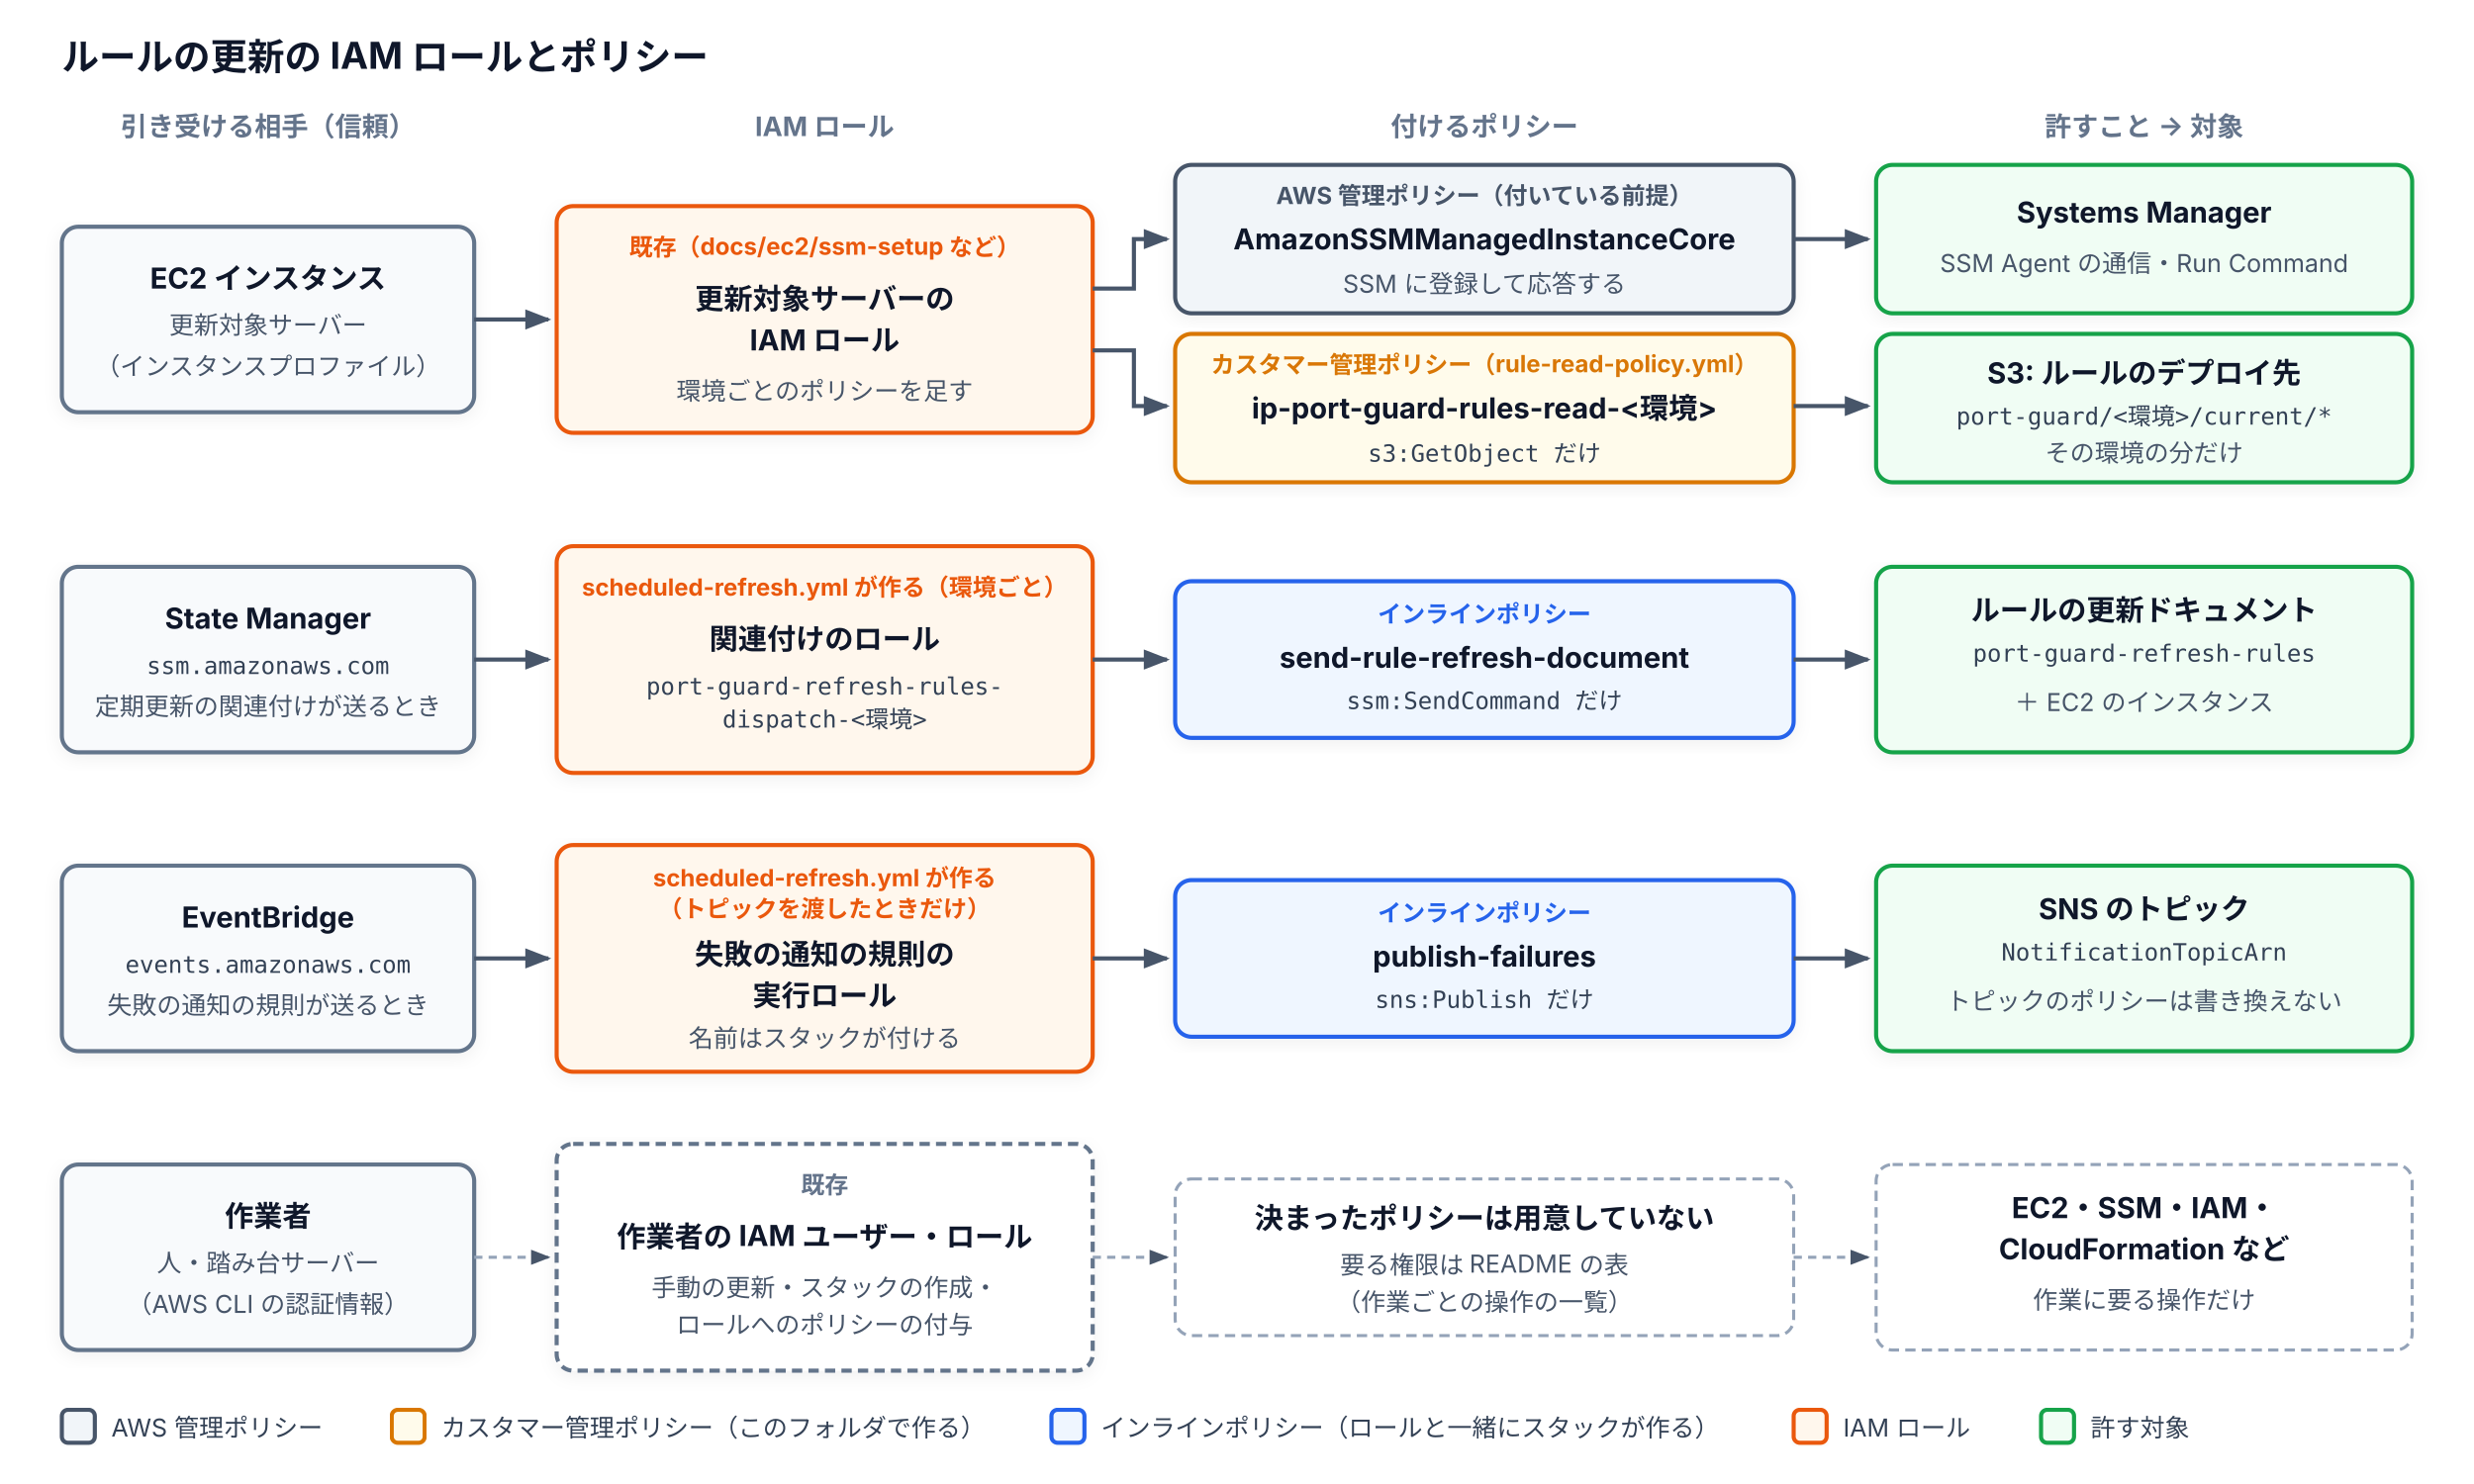
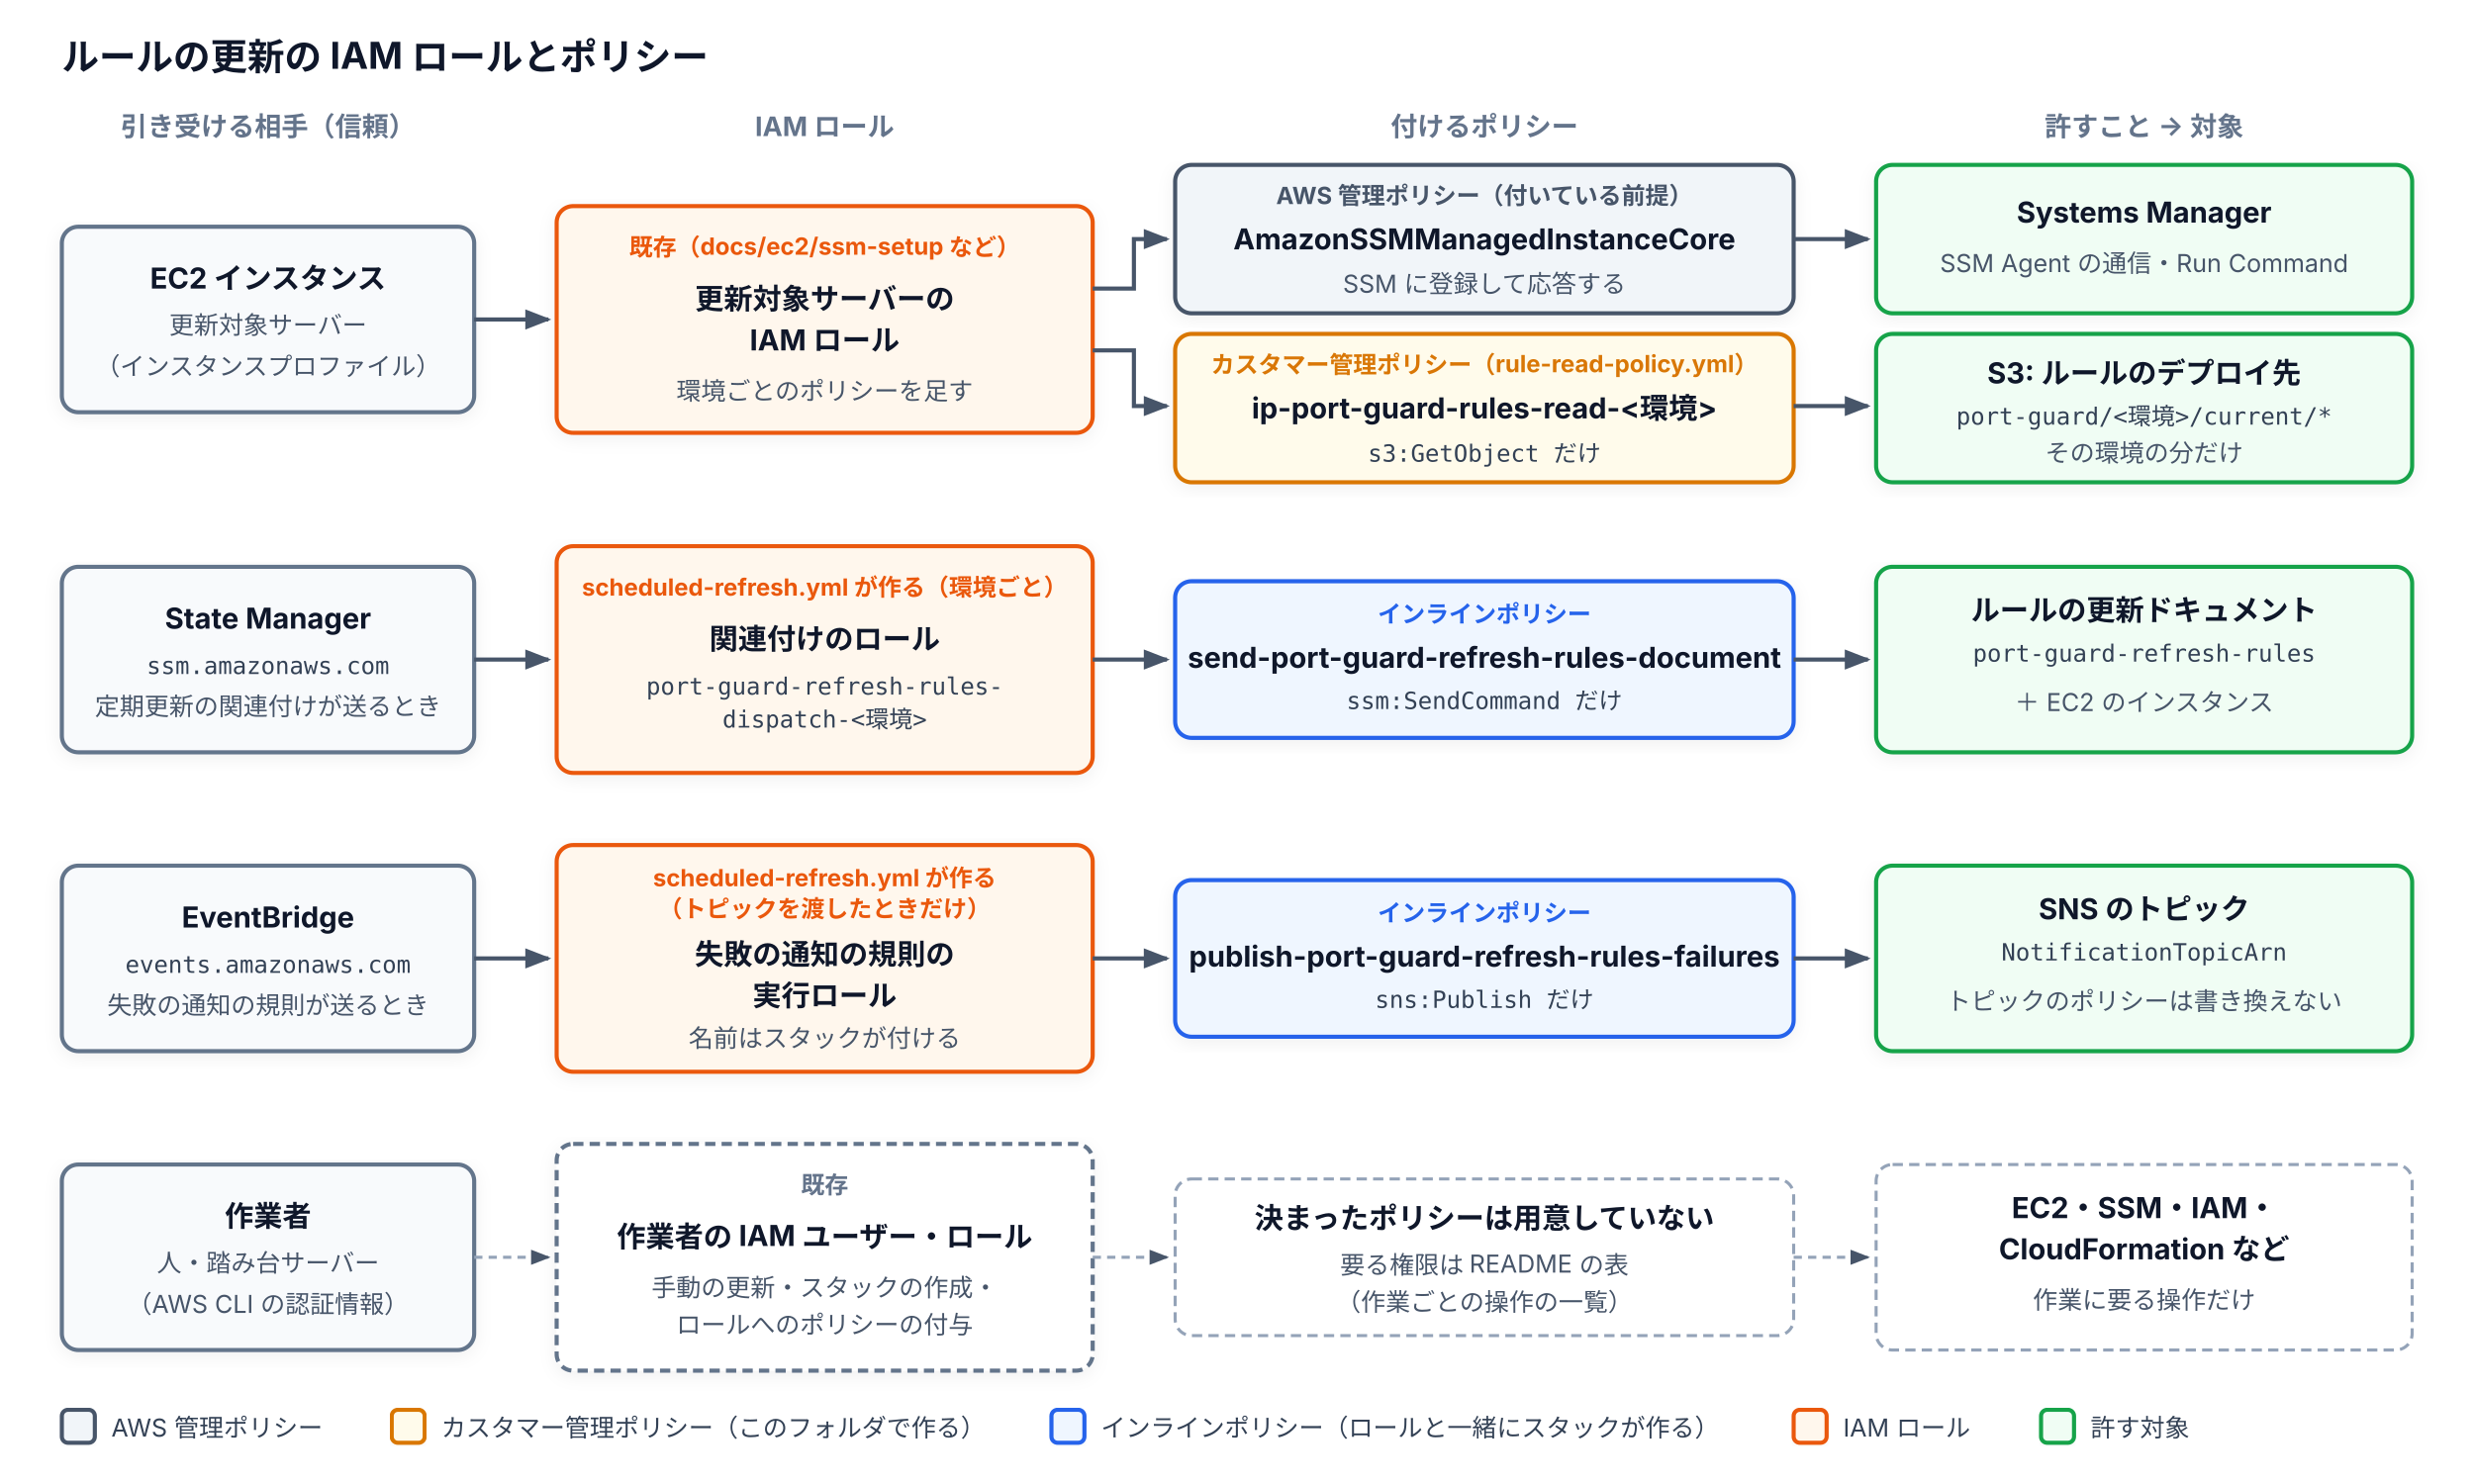
<svg xmlns="http://www.w3.org/2000/svg" viewBox="0 0 1200 720" width="1200" height="720" role="img" aria-labelledby="title desc">
  <defs>
    <filter id="shadow" x="-5%" y="-5%" width="110%" height="115%">
      <feDropShadow dx="0" dy="2" stdDeviation="4" flood-color="#0f172a" flood-opacity="0.06" />
    </filter>
    <marker id="arrow" viewBox="0 0 10 10" refX="8" refY="5" markerWidth="7" markerHeight="7" orient="auto-start-reverse">
      <path d="M 0 1.5 L 9 5 L 0 8.5 z" fill="#475569" />
    </marker>
  </defs>
  <style>
    text { font-family: -apple-system, BlinkMacSystemFont, "Hiragino Sans", "Noto Sans JP", "Segoe UI", sans-serif; }
    .principal { fill: #f8fafc; stroke: #64748b; stroke-width: 2; filter: url(#shadow); }
    .role      { fill: #fff7ed; stroke: #ea580c; stroke-width: 2; filter: url(#shadow); }
    .role-op   { fill: #ffffff; stroke: #64748b; stroke-width: 2; stroke-dasharray: 5 3; filter: url(#shadow); }
    .pol-aws   { fill: #f1f5f9; stroke: #475569; stroke-width: 2; filter: url(#shadow); }
    .pol-cust  { fill: #fffbeb; stroke: #d97706; stroke-width: 2; filter: url(#shadow); }
    .pol-inl   { fill: #eff6ff; stroke: #2563eb; stroke-width: 2; filter: url(#shadow); }
    .pol-none  { fill: #ffffff; stroke: #94a3b8; stroke-width: 1.5; stroke-dasharray: 5 3; }
    .res       { fill: #f0fdf4; stroke: #16a34a; stroke-width: 2; filter: url(#shadow); }
    .res-op    { fill: #ffffff; stroke: #94a3b8; stroke-width: 1.5; stroke-dasharray: 5 3; }
    .title { font-size: 18px; font-weight: 700; fill: #0f172a; }
    .col { font-size: 13px; font-weight: 700; fill: #64748b; text-anchor: middle; }
    .kind { font-size: 11.5px; font-weight: 700; text-anchor: middle; }
    .name { font-size: 14px; font-weight: 700; fill: #0f172a; text-anchor: middle; }
    .sub  { font-size: 12px; fill: #475569; text-anchor: middle; }
    .mono { font-size: 11.5px; fill: #334155; text-anchor: middle; font-family: Menlo, Consolas, monospace; }
    .label { font-size: 11.5px; font-weight: 600; fill: #1e293b; text-anchor: middle; }
    .legend { font-size: 12px; fill: #334155; }
    .line { stroke: #475569; stroke-width: 2; fill: none; marker-end: url(#arrow); }
    .line-dash { stroke: #94a3b8; stroke-width: 1.5; fill: none; stroke-dasharray: 4 3; marker-end: url(#arrow); }
  </style>
  <rect width="1200" height="720" fill="#ffffff" />
  <text x="30" y="34" class="title">ルールの更新の IAM ロールとポリシー</text>
  <text x="130" y="66" class="col">引き受ける相手（信頼）</text>
  <text x="400" y="66" class="col">IAM ロール</text>
  <text x="720" y="66" class="col">付けるポリシー</text>
  <text x="1040" y="66" class="col">許すこと → 対象</text>
  <rect x="30" y="110" width="200" height="90" rx="8" class="principal" />
  <text x="130" y="140" class="name">EC2 インスタンス</text>
  <text x="130" y="162" class="sub">更新対象サーバー</text>
  <text x="130" y="182" class="sub">（インスタンスプロファイル）</text>
  <rect x="270" y="100" width="260" height="110" rx="8" class="role" />
  <text x="400" y="124" class="kind" fill="#ea580c">既存（docs/ec2/ssm-setup など）</text>
  <text x="400" y="150" class="name">更新対象サーバーの</text>
  <text x="400" y="170" class="name">IAM ロール</text>
  <text x="400" y="194" class="sub">環境ごとのポリシーを足す</text>
  <rect x="570" y="80" width="300" height="72" rx="8" class="pol-aws" />
  <text x="720" y="99" class="kind" fill="#475569">AWS 管理ポリシー（付いている前提）</text>
  <text x="720" y="121" class="name">AmazonSSMManagedInstanceCore</text>
  <text x="720" y="142" class="sub">SSM に登録して応答する</text>
  <rect x="570" y="162" width="300" height="72" rx="8" class="pol-cust" />
  <text x="720" y="181" class="kind" fill="#d97706">カスタマー管理ポリシー（rule-read-policy.yml）</text>
  <text x="720" y="203" class="name">ip-port-guard-rules-read-&lt;環境&gt;</text>
  <text x="720" y="224" class="mono">s3:GetObject だけ</text>
  <rect x="910" y="80" width="260" height="72" rx="8" class="res" />
  <text x="1040" y="108" class="name">Systems Manager</text>
  <text x="1040" y="132" class="sub">SSM Agent の通信・Run Command</text>
  <rect x="910" y="162" width="260" height="72" rx="8" class="res" />
  <text x="1040" y="186" class="name">S3: ルールのデプロイ先</text>
  <text x="1040" y="206" class="mono">port-guard/&lt;環境&gt;/current/*</text>
  <text x="1040" y="224" class="sub">その環境の分だけ</text>
  <line x1="230" y1="155" x2="266" y2="155" class="line" />
  <path d="M 530 140 L 550 140 L 550 116 L 566 116" class="line" />
  <path d="M 530 170 L 550 170 L 550 197 L 566 197" class="line" />
  <line x1="870" y1="116" x2="906" y2="116" class="line" />
  <line x1="870" y1="197" x2="906" y2="197" class="line" />
  <rect x="30" y="275" width="200" height="90" rx="8" class="principal" />
  <text x="130" y="305" class="name">State Manager</text>
  <text x="130" y="327" class="mono">ssm.amazonaws.com</text>
  <text x="130" y="347" class="sub">定期更新の関連付けが送るとき</text>
  <rect x="270" y="265" width="260" height="110" rx="8" class="role" />
  <text x="400" y="289" class="kind" fill="#ea580c">scheduled-refresh.yml が作る（環境ごと）</text>
  <text x="400" y="315" class="name">関連付けのロール</text>
  <text x="400" y="337" class="mono">port-guard-refresh-rules-</text>
  <text x="400" y="353" class="mono">dispatch-&lt;環境&gt;</text>
  <rect x="570" y="282" width="300" height="76" rx="8" class="pol-inl" />
  <text x="720" y="302" class="kind" fill="#2563eb">インラインポリシー</text>
-   <text x="720" y="324" class="name">send-rule-refresh-document</text>
+   <text x="720" y="324" class="name">send-port-guard-refresh-rules-document</text>
  <text x="720" y="344" class="mono">ssm:SendCommand だけ</text>
  <rect x="910" y="275" width="260" height="90" rx="8" class="res" />
  <text x="1040" y="301" class="name">ルールの更新ドキュメント</text>
  <text x="1040" y="321" class="mono">port-guard-refresh-rules</text>
  <text x="1040" y="345" class="sub">＋ EC2 のインスタンス</text>
  <line x1="230" y1="320" x2="266" y2="320" class="line" />
  <line x1="530" y1="320" x2="566" y2="320" class="line" />
  <line x1="870" y1="320" x2="906" y2="320" class="line" />
  <rect x="30" y="420" width="200" height="90" rx="8" class="principal" />
  <text x="130" y="450" class="name">EventBridge</text>
  <text x="130" y="472" class="mono">events.amazonaws.com</text>
  <text x="130" y="492" class="sub">失敗の通知の規則が送るとき</text>
  <rect x="270" y="410" width="260" height="110" rx="8" class="role" />
  <text x="400" y="430" class="kind" fill="#ea580c">scheduled-refresh.yml が作る</text>
  <text x="400" y="445" class="kind" fill="#ea580c">（トピックを渡したときだけ）</text>
  <text x="400" y="468" class="name">失敗の通知の規則の</text>
  <text x="400" y="488" class="name">実行ロール</text>
  <text x="400" y="508" class="sub">名前はスタックが付ける</text>
  <rect x="570" y="427" width="300" height="76" rx="8" class="pol-inl" />
  <text x="720" y="447" class="kind" fill="#2563eb">インラインポリシー</text>
-   <text x="720" y="469" class="name">publish-failures</text>
+   <text x="720" y="469" class="name">publish-port-guard-refresh-rules-failures</text>
  <text x="720" y="489" class="mono">sns:Publish だけ</text>
  <rect x="910" y="420" width="260" height="90" rx="8" class="res" />
  <text x="1040" y="446" class="name">SNS のトピック</text>
  <text x="1040" y="466" class="mono">NotificationTopicArn</text>
  <text x="1040" y="490" class="sub">トピックのポリシーは書き換えない</text>
  <line x1="230" y1="465" x2="266" y2="465" class="line" />
  <line x1="530" y1="465" x2="566" y2="465" class="line" />
  <line x1="870" y1="465" x2="906" y2="465" class="line" />
  <rect x="30" y="565" width="200" height="90" rx="8" class="principal" />
  <text x="130" y="595" class="name">作業者</text>
  <text x="130" y="617" class="sub">人・踏み台サーバー</text>
  <text x="130" y="637" class="sub">（AWS CLI の認証情報）</text>
  <rect x="270" y="555" width="260" height="110" rx="8" class="role-op" />
  <text x="400" y="579" class="kind" fill="#64748b">既存</text>
  <text x="400" y="605" class="name">作業者の IAM ユーザー・ロール</text>
  <text x="400" y="629" class="sub">手動の更新・スタックの作成・</text>
  <text x="400" y="647" class="sub">ロールへのポリシーの付与</text>
  <rect x="570" y="572" width="300" height="76" rx="8" class="pol-none" />
  <text x="720" y="596" class="name">決まったポリシーは用意していない</text>
  <text x="720" y="618" class="sub">要る権限は README の表</text>
  <text x="720" y="636" class="sub">（作業ごとの操作の一覧）</text>
  <rect x="910" y="565" width="260" height="90" rx="8" class="res-op" />
  <text x="1040" y="591" class="name">EC2・SSM・IAM・</text>
  <text x="1040" y="611" class="name">CloudFormation など</text>
  <text x="1040" y="635" class="sub">作業に要る操作だけ</text>
  <line x1="230" y1="610" x2="266" y2="610" class="line-dash" />
  <line x1="530" y1="610" x2="566" y2="610" class="line-dash" />
  <line x1="870" y1="610" x2="906" y2="610" class="line-dash" />
  <rect x="30" y="684" width="16" height="16" rx="3" class="pol-aws" />
  <text x="54" y="697" class="legend">AWS 管理ポリシー</text>
  <rect x="190" y="684" width="16" height="16" rx="3" class="pol-cust" />
  <text x="214" y="697" class="legend">カスタマー管理ポリシー（このフォルダで作る）</text>
  <rect x="510" y="684" width="16" height="16" rx="3" class="pol-inl" />
  <text x="534" y="697" class="legend">インラインポリシー（ロールと一緒にスタックが作る）</text>
  <rect x="870" y="684" width="16" height="16" rx="3" class="role" />
  <text x="894" y="697" class="legend">IAM ロール</text>
  <rect x="990" y="684" width="16" height="16" rx="3" class="res" />
  <text x="1014" y="697" class="legend">許す対象</text>
</svg>
